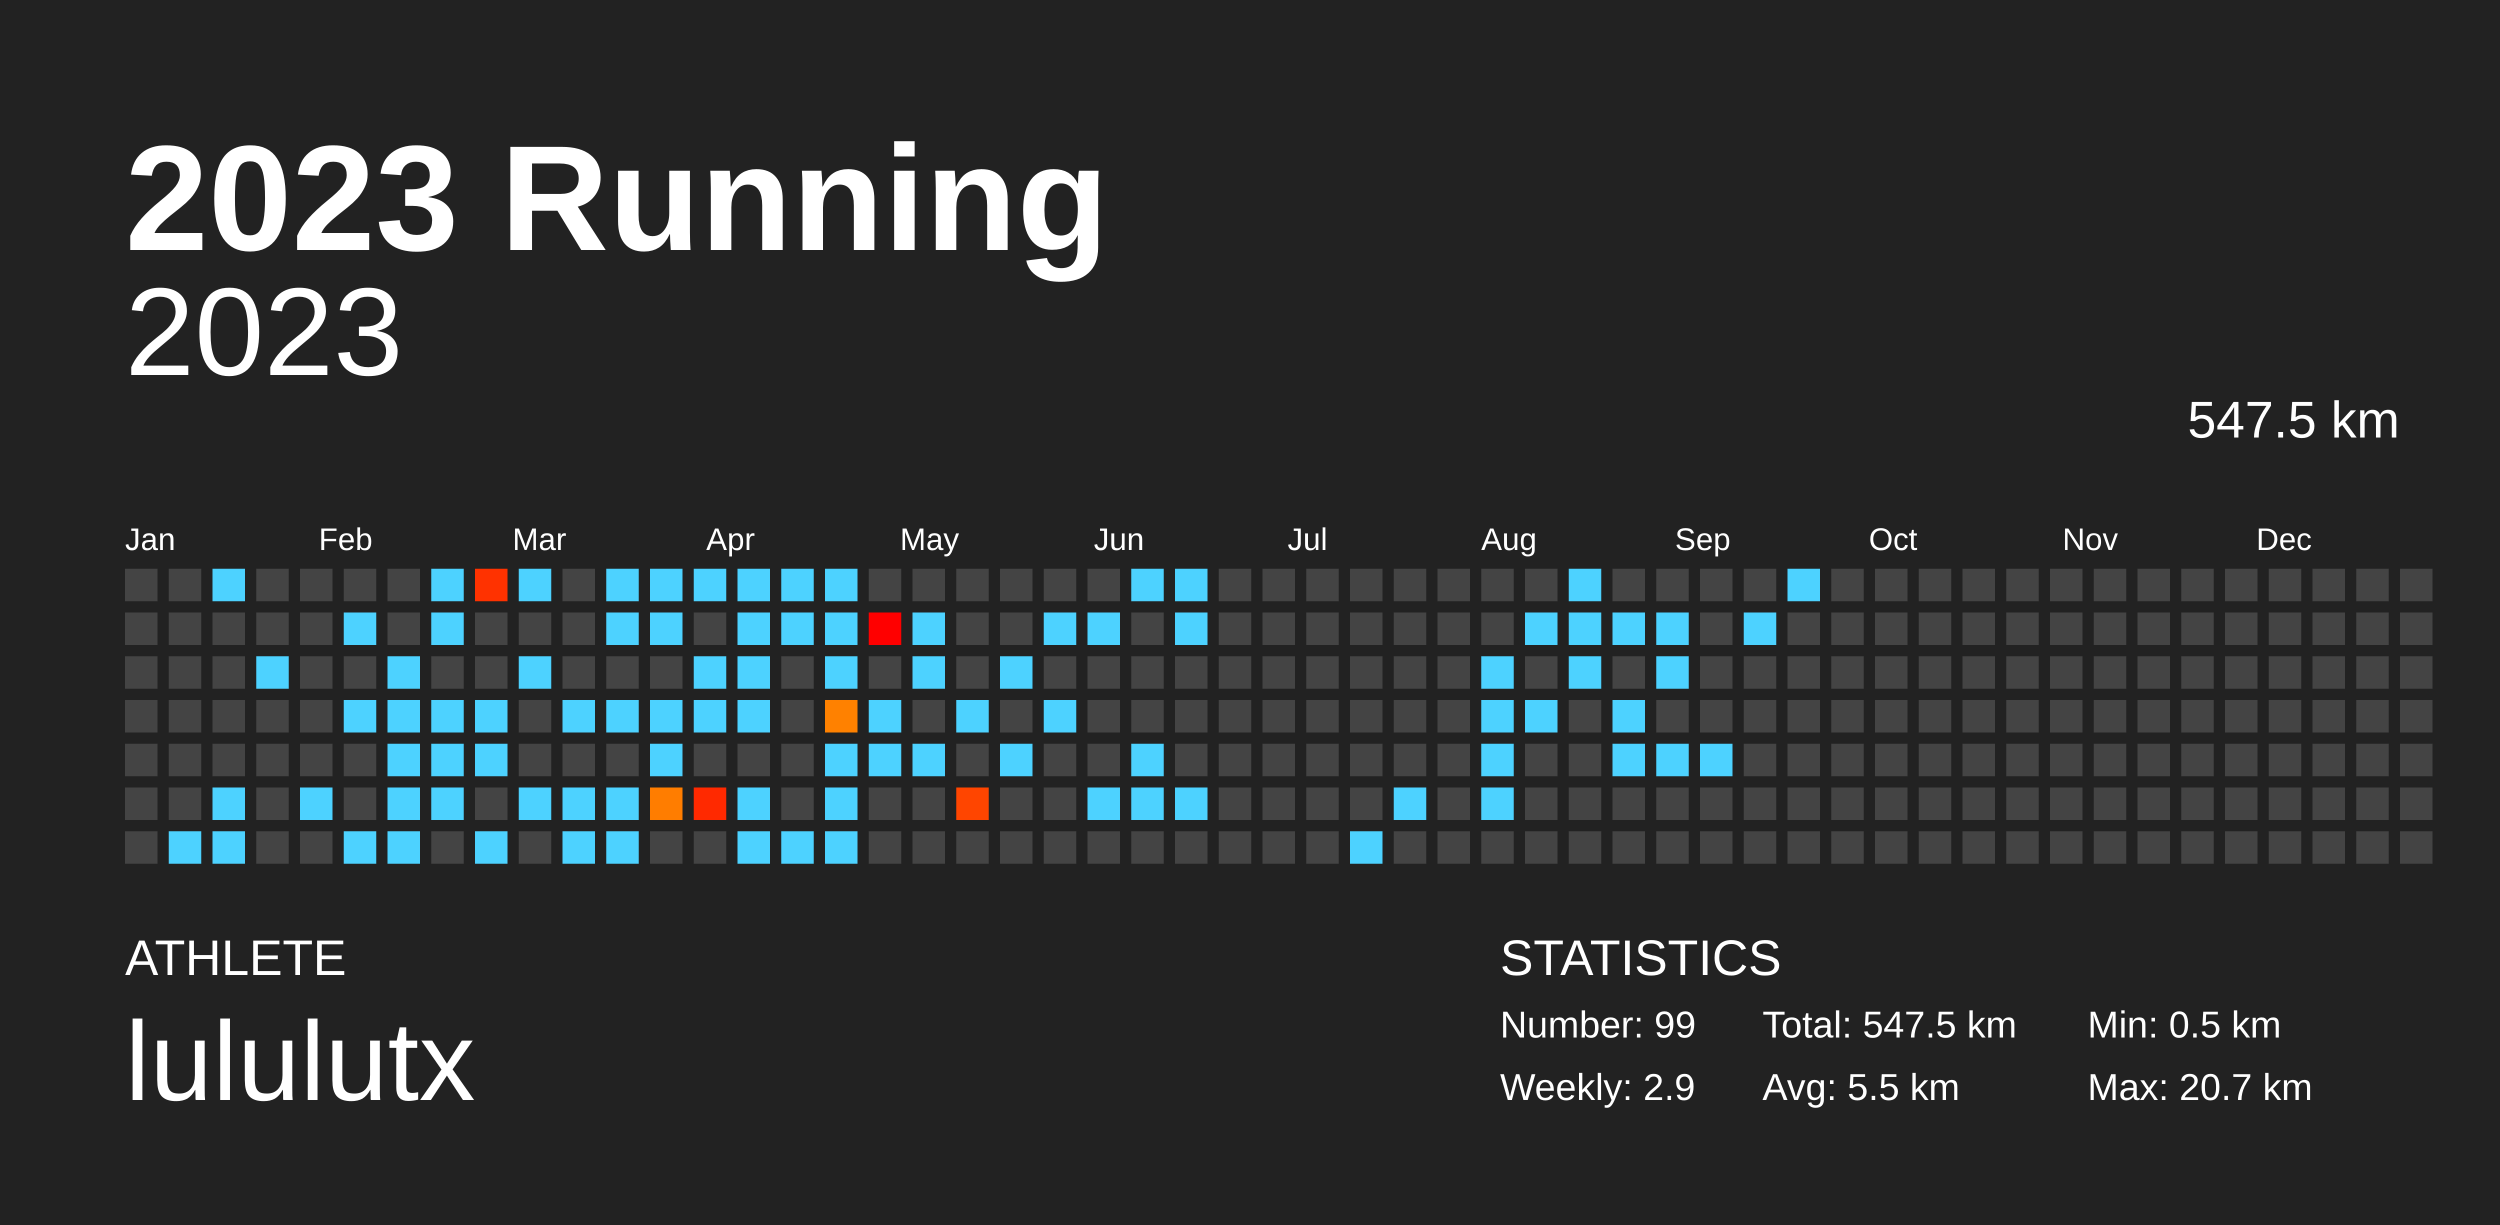
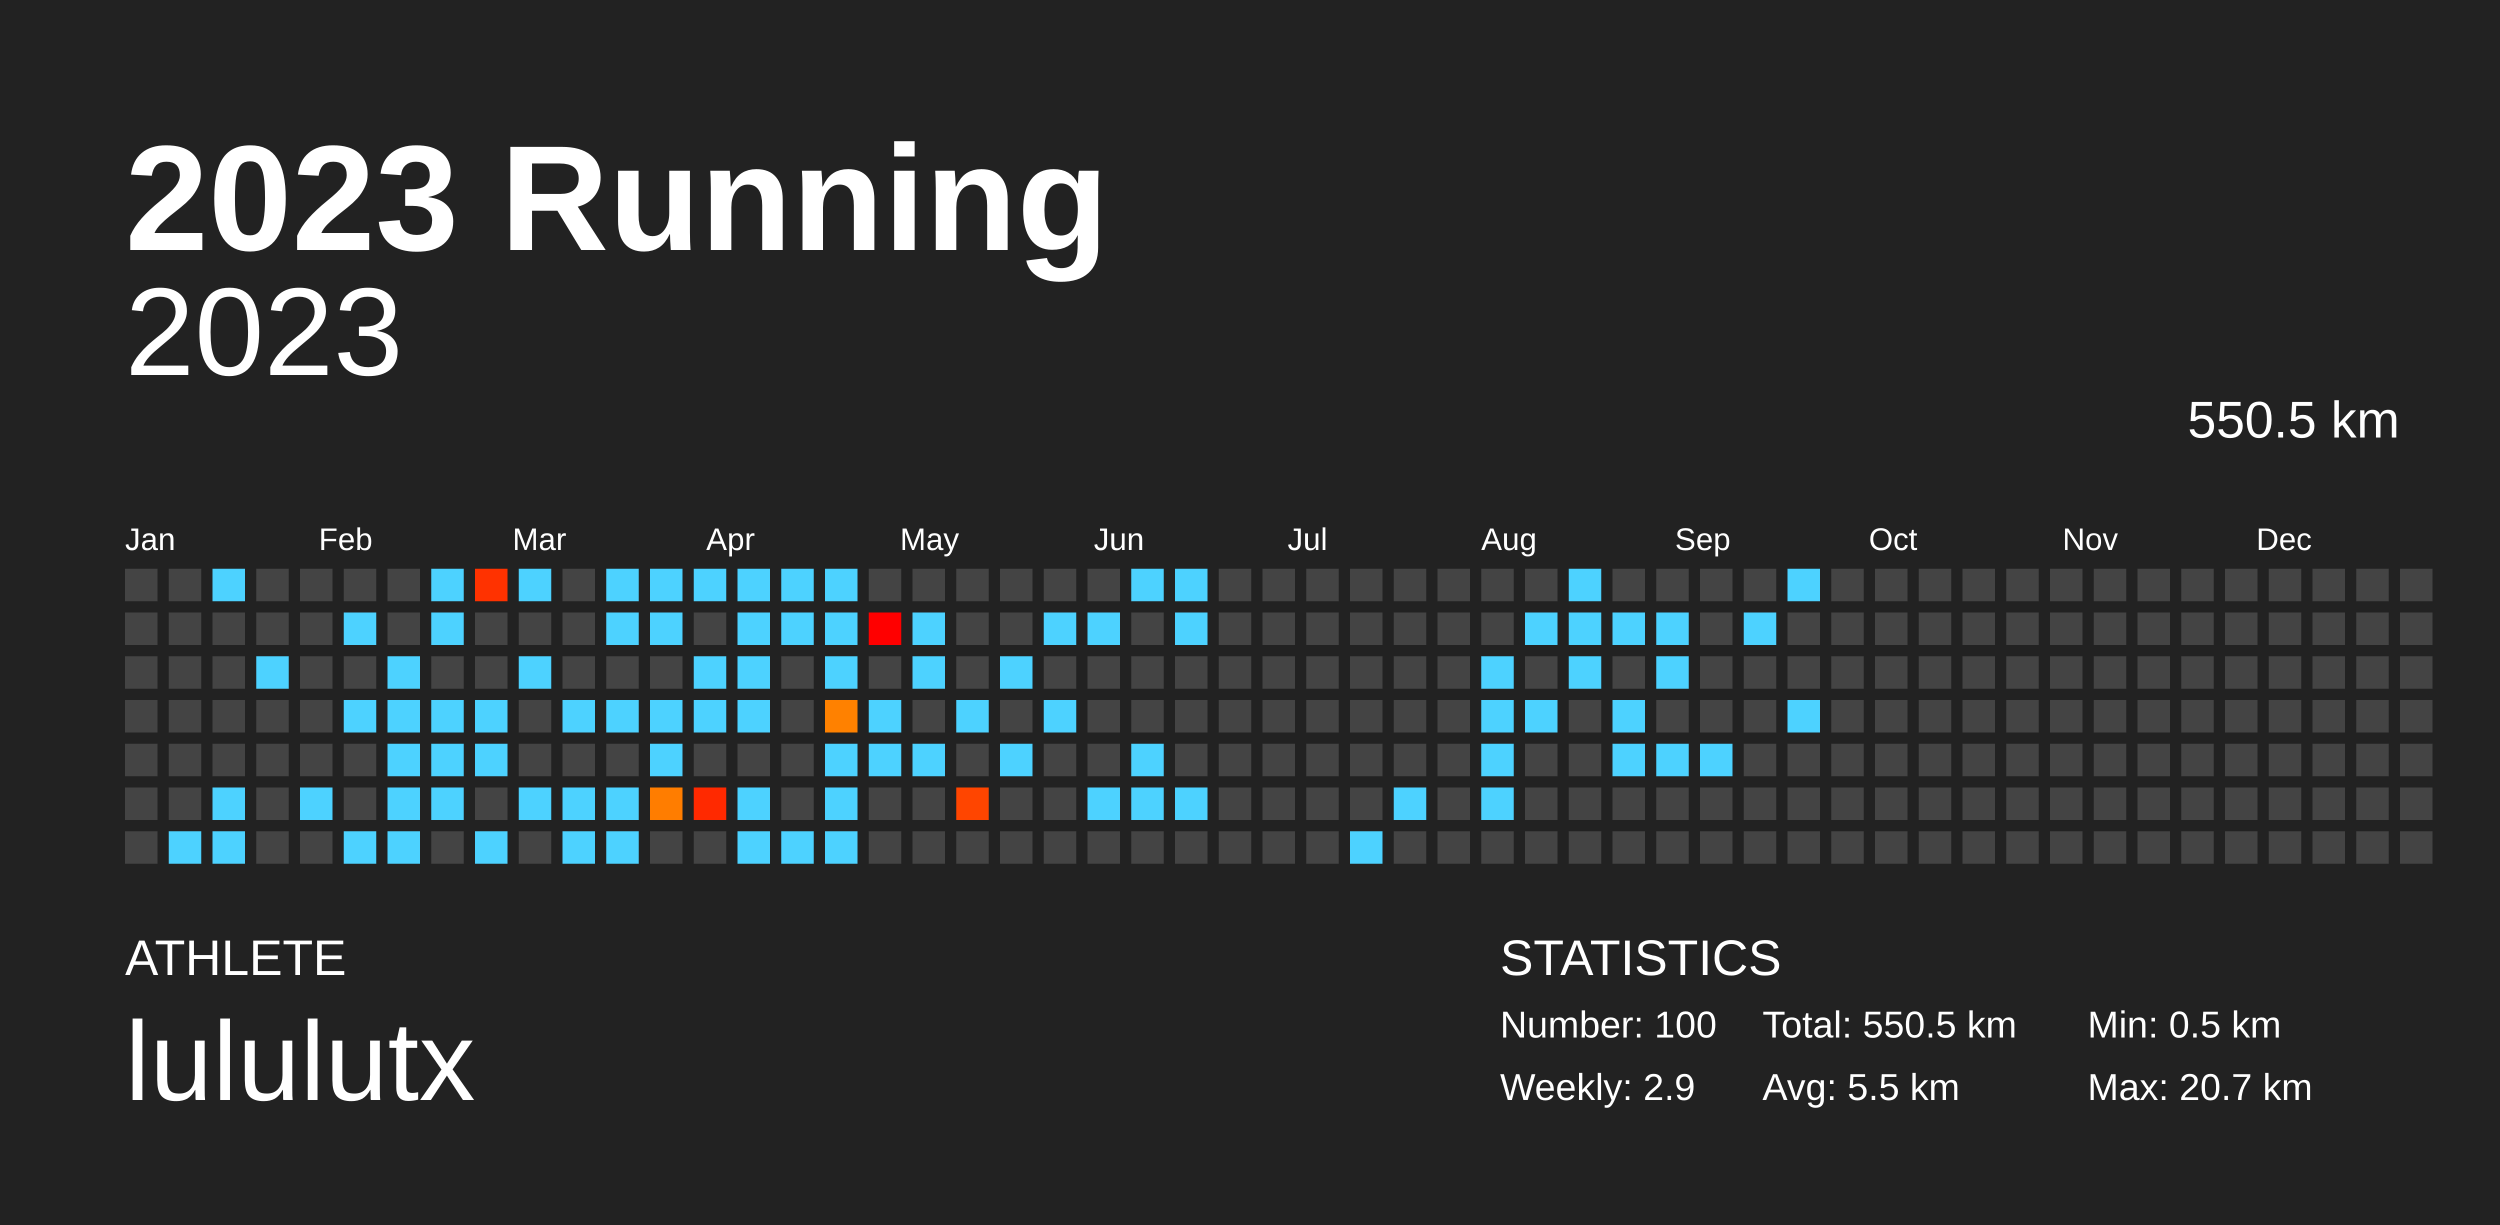
<svg xmlns="http://www.w3.org/2000/svg" baseProfile="full" height="98mm" version="1.1" viewBox="0,0,200,98" width="200mm">
  <defs />
  <rect fill="#222222" height="98" width="200" x="0" y="0" />
  <text fill="#FFFFFF" style="font-size:12px; font-family:Arial; font-weight:bold;" x="10" y="20">2023 Running</text>
  <text fill="#FFFFFF" style="font-size:4px; font-family:Arial" x="10" y="78">ATHLETE</text>
  <text fill="#FFFFFF" style="font-size:9px; font-family:Arial" x="10" y="88">lululutx</text>
  <text fill="#FFFFFF" style="font-size:4px; font-family:Arial" x="120" y="78">STATISTICS</text>
-   <text fill="#FFFFFF" style="font-size:3px; font-family:Arial" x="120" y="83">Number: 99</text>
+   <text fill="#FFFFFF" style="font-size:3px; font-family:Arial" x="120" y="83">Number: 100</text>
  <text fill="#FFFFFF" style="font-size:3px; font-family:Arial" x="120" y="88">Weekly: 2.9</text>
-   <text fill="#FFFFFF" style="font-size:3px; font-family:Arial" x="141" y="83">Total: 547.5 km</text>
+   <text fill="#FFFFFF" style="font-size:3px; font-family:Arial" x="141" y="83">Total: 550.5 km</text>
  <text fill="#FFFFFF" style="font-size:3px; font-family:Arial" x="141" y="88">Avg: 5.5 km</text>
  <text fill="#FFFFFF" style="font-size:3px; font-family:Arial" x="167" y="83">Min: 0.5 km</text>
  <text fill="#FFFFFF" style="font-size:3px; font-family:Arial" x="167" y="88">Max: 20.7 km</text>
  <text alignment-baseline="hanging" fill="#FFFFFF" style="font-size:10.0px; font-family:Arial;" x="10" y="30">2023</text>
-   <text alignment-baseline="hanging" fill="#FFFFFF" style="font-size:4.125px; font-family:Arial;" x="175" y="35">547.5 km</text>
+   <text alignment-baseline="hanging" fill="#FFFFFF" style="font-size:4.125px; font-family:Arial;" x="175" y="35">550.5 km</text>
  <text fill="#FFFFFF" style="font-size:2.5px; font-family:Arial" x="10.0" y="44">Jan</text>
  <text fill="#FFFFFF" style="font-size:2.5px; font-family:Arial" x="25.5" y="44">Feb</text>
  <text fill="#FFFFFF" style="font-size:2.5px; font-family:Arial" x="41.0" y="44">Mar</text>
  <text fill="#FFFFFF" style="font-size:2.5px; font-family:Arial" x="56.5" y="44">Apr</text>
  <text fill="#FFFFFF" style="font-size:2.5px; font-family:Arial" x="72.0" y="44">May</text>
  <text fill="#FFFFFF" style="font-size:2.5px; font-family:Arial" x="87.5" y="44">Jun</text>
  <text fill="#FFFFFF" style="font-size:2.5px; font-family:Arial" x="103.0" y="44">Jul</text>
  <text fill="#FFFFFF" style="font-size:2.5px; font-family:Arial" x="118.5" y="44">Aug</text>
  <text fill="#FFFFFF" style="font-size:2.5px; font-family:Arial" x="134.0" y="44">Sep</text>
  <text fill="#FFFFFF" style="font-size:2.5px; font-family:Arial" x="149.5" y="44">Oct</text>
  <text fill="#FFFFFF" style="font-size:2.5px; font-family:Arial" x="165.0" y="44">Nov</text>
  <text fill="#FFFFFF" style="font-size:2.5px; font-family:Arial" x="180.5" y="44">Dec</text>
  <rect fill="#444444" height="2.6" width="2.6" x="10.0" y="45.5" />
  <rect fill="#444444" height="2.6" width="2.6" x="10.0" y="49.0" />
  <rect fill="#444444" height="2.6" width="2.6" x="10.0" y="52.5" />
  <rect fill="#444444" height="2.6" width="2.6" x="10.0" y="56.0" />
  <rect fill="#444444" height="2.6" width="2.6" x="10.0" y="59.5" />
  <rect fill="#444444" height="2.6" width="2.6" x="10.0" y="63.0" />
  <rect fill="#444444" height="2.6" width="2.6" x="10.0" y="66.5" />
  <rect fill="#444444" height="2.6" width="2.6" x="13.5" y="45.5" />
  <rect fill="#444444" height="2.6" width="2.6" x="13.5" y="49.0" />
  <rect fill="#444444" height="2.6" width="2.6" x="13.5" y="52.5" />
  <rect fill="#444444" height="2.6" width="2.6" x="13.5" y="56.0" />
  <rect fill="#444444" height="2.6" width="2.6" x="13.5" y="59.5" />
  <rect fill="#444444" height="2.6" width="2.6" x="13.5" y="63.0" />
  <rect fill="#4dd2ff" height="2.6" width="2.6" x="13.5" y="66.5" />
  <rect fill="#4dd2ff" height="2.6" width="2.6" x="17.0" y="45.5" />
  <rect fill="#444444" height="2.6" width="2.6" x="17.0" y="49.0" />
  <rect fill="#444444" height="2.6" width="2.6" x="17.0" y="52.5" />
  <rect fill="#444444" height="2.6" width="2.6" x="17.0" y="56.0" />
  <rect fill="#444444" height="2.6" width="2.6" x="17.0" y="59.5" />
  <rect fill="#4dd2ff" height="2.6" width="2.6" x="17.0" y="63.0" />
  <rect fill="#4dd2ff" height="2.6" width="2.6" x="17.0" y="66.5" />
  <rect fill="#444444" height="2.6" width="2.6" x="20.5" y="45.5" />
  <rect fill="#444444" height="2.6" width="2.6" x="20.5" y="49.0" />
  <rect fill="#4dd2ff" height="2.6" width="2.6" x="20.5" y="52.5" />
  <rect fill="#444444" height="2.6" width="2.6" x="20.5" y="56.0" />
  <rect fill="#444444" height="2.6" width="2.6" x="20.5" y="59.5" />
  <rect fill="#444444" height="2.6" width="2.6" x="20.5" y="63.0" />
  <rect fill="#444444" height="2.6" width="2.6" x="20.5" y="66.5" />
  <rect fill="#444444" height="2.6" width="2.6" x="24.0" y="45.5" />
  <rect fill="#444444" height="2.6" width="2.6" x="24.0" y="49.0" />
  <rect fill="#444444" height="2.6" width="2.6" x="24.0" y="52.5" />
  <rect fill="#444444" height="2.6" width="2.6" x="24.0" y="56.0" />
  <rect fill="#444444" height="2.6" width="2.6" x="24.0" y="59.5" />
  <rect fill="#4dd2ff" height="2.6" width="2.6" x="24.0" y="63.0" />
  <rect fill="#444444" height="2.6" width="2.6" x="24.0" y="66.5" />
  <rect fill="#444444" height="2.6" width="2.6" x="27.5" y="45.5" />
  <rect fill="#4dd2ff" height="2.6" width="2.6" x="27.5" y="49.0" />
  <rect fill="#444444" height="2.6" width="2.6" x="27.5" y="52.5" />
  <rect fill="#4dd2ff" height="2.6" width="2.6" x="27.5" y="56.0" />
  <rect fill="#444444" height="2.6" width="2.6" x="27.5" y="59.5" />
  <rect fill="#444444" height="2.6" width="2.6" x="27.5" y="63.0" />
  <rect fill="#4dd2ff" height="2.6" width="2.6" x="27.5" y="66.5" />
  <rect fill="#444444" height="2.6" width="2.6" x="31.0" y="45.5" />
  <rect fill="#444444" height="2.6" width="2.6" x="31.0" y="49.0" />
  <rect fill="#4dd2ff" height="2.6" width="2.6" x="31.0" y="52.5" />
  <rect fill="#4dd2ff" height="2.6" width="2.6" x="31.0" y="56.0" />
  <rect fill="#4dd2ff" height="2.6" width="2.6" x="31.0" y="59.5" />
  <rect fill="#4dd2ff" height="2.6" width="2.6" x="31.0" y="63.0" />
  <rect fill="#4dd2ff" height="2.6" width="2.6" x="31.0" y="66.5" />
  <rect fill="#4dd2ff" height="2.6" width="2.6" x="34.5" y="45.5" />
  <rect fill="#4dd2ff" height="2.6" width="2.6" x="34.5" y="49.0" />
  <rect fill="#444444" height="2.6" width="2.6" x="34.5" y="52.5" />
  <rect fill="#4dd2ff" height="2.6" width="2.6" x="34.5" y="56.0" />
  <rect fill="#4dd2ff" height="2.6" width="2.6" x="34.5" y="59.5" />
  <rect fill="#4dd2ff" height="2.6" width="2.6" x="34.5" y="63.0" />
  <rect fill="#444444" height="2.6" width="2.6" x="34.5" y="66.5" />
  <rect fill="#ff3200" height="2.6" width="2.6" x="38.0" y="45.5" />
  <rect fill="#444444" height="2.6" width="2.6" x="38.0" y="49.0" />
  <rect fill="#444444" height="2.6" width="2.6" x="38.0" y="52.5" />
  <rect fill="#4dd2ff" height="2.6" width="2.6" x="38.0" y="56.0" />
  <rect fill="#4dd2ff" height="2.6" width="2.6" x="38.0" y="59.5" />
  <rect fill="#444444" height="2.6" width="2.6" x="38.0" y="63.0" />
  <rect fill="#4dd2ff" height="2.6" width="2.6" x="38.0" y="66.5" />
  <rect fill="#4dd2ff" height="2.6" width="2.6" x="41.5" y="45.5" />
  <rect fill="#444444" height="2.6" width="2.6" x="41.5" y="49.0" />
  <rect fill="#4dd2ff" height="2.6" width="2.6" x="41.5" y="52.5" />
  <rect fill="#444444" height="2.6" width="2.6" x="41.5" y="56.0" />
  <rect fill="#444444" height="2.6" width="2.6" x="41.5" y="59.5" />
  <rect fill="#4dd2ff" height="2.6" width="2.6" x="41.5" y="63.0" />
  <rect fill="#444444" height="2.6" width="2.6" x="41.5" y="66.5" />
  <rect fill="#444444" height="2.6" width="2.6" x="45.0" y="45.5" />
  <rect fill="#444444" height="2.6" width="2.6" x="45.0" y="49.0" />
  <rect fill="#444444" height="2.6" width="2.6" x="45.0" y="52.5" />
  <rect fill="#4dd2ff" height="2.6" width="2.6" x="45.0" y="56.0" />
  <rect fill="#444444" height="2.6" width="2.6" x="45.0" y="59.5" />
  <rect fill="#4dd2ff" height="2.6" width="2.6" x="45.0" y="63.0" />
  <rect fill="#4dd2ff" height="2.6" width="2.6" x="45.0" y="66.5" />
  <rect fill="#4dd2ff" height="2.6" width="2.6" x="48.5" y="45.5" />
  <rect fill="#4dd2ff" height="2.6" width="2.6" x="48.5" y="49.0" />
  <rect fill="#444444" height="2.6" width="2.6" x="48.5" y="52.5" />
  <rect fill="#4dd2ff" height="2.6" width="2.6" x="48.5" y="56.0" />
  <rect fill="#444444" height="2.6" width="2.6" x="48.5" y="59.5" />
  <rect fill="#4dd2ff" height="2.6" width="2.6" x="48.5" y="63.0" />
  <rect fill="#4dd2ff" height="2.6" width="2.6" x="48.5" y="66.5" />
  <rect fill="#4dd2ff" height="2.6" width="2.6" x="52.0" y="45.5" />
  <rect fill="#4dd2ff" height="2.6" width="2.6" x="52.0" y="49.0" />
  <rect fill="#444444" height="2.6" width="2.6" x="52.0" y="52.5" />
  <rect fill="#4dd2ff" height="2.6" width="2.6" x="52.0" y="56.0" />
  <rect fill="#4dd2ff" height="2.6" width="2.6" x="52.0" y="59.5" />
  <rect fill="#ff7d00" height="2.6" width="2.6" x="52.0" y="63.0" />
  <rect fill="#444444" height="2.6" width="2.6" x="52.0" y="66.5" />
  <rect fill="#4dd2ff" height="2.6" width="2.6" x="55.5" y="45.5" />
  <rect fill="#444444" height="2.6" width="2.6" x="55.5" y="49.0" />
  <rect fill="#4dd2ff" height="2.6" width="2.6" x="55.5" y="52.5" />
  <rect fill="#4dd2ff" height="2.6" width="2.6" x="55.5" y="56.0" />
  <rect fill="#444444" height="2.6" width="2.6" x="55.5" y="59.5" />
  <rect fill="#ff2900" height="2.6" width="2.6" x="55.5" y="63.0" />
  <rect fill="#444444" height="2.6" width="2.6" x="55.5" y="66.5" />
  <rect fill="#4dd2ff" height="2.6" width="2.6" x="59.0" y="45.5" />
  <rect fill="#4dd2ff" height="2.6" width="2.6" x="59.0" y="49.0" />
  <rect fill="#4dd2ff" height="2.6" width="2.6" x="59.0" y="52.5" />
  <rect fill="#4dd2ff" height="2.6" width="2.6" x="59.0" y="56.0" />
  <rect fill="#444444" height="2.6" width="2.6" x="59.0" y="59.5" />
  <rect fill="#4dd2ff" height="2.6" width="2.6" x="59.0" y="63.0" />
  <rect fill="#4dd2ff" height="2.6" width="2.6" x="59.0" y="66.5" />
  <rect fill="#4dd2ff" height="2.6" width="2.6" x="62.5" y="45.5" />
  <rect fill="#4dd2ff" height="2.6" width="2.6" x="62.5" y="49.0" />
  <rect fill="#444444" height="2.6" width="2.6" x="62.5" y="52.5" />
  <rect fill="#444444" height="2.6" width="2.6" x="62.5" y="56.0" />
  <rect fill="#444444" height="2.6" width="2.6" x="62.5" y="59.5" />
  <rect fill="#444444" height="2.6" width="2.6" x="62.5" y="63.0" />
  <rect fill="#4dd2ff" height="2.6" width="2.6" x="62.5" y="66.5" />
  <rect fill="#4dd2ff" height="2.6" width="2.6" x="66.0" y="45.5" />
  <rect fill="#4dd2ff" height="2.6" width="2.6" x="66.0" y="49.0" />
  <rect fill="#4dd2ff" height="2.6" width="2.6" x="66.0" y="52.5" />
  <rect fill="#ff8100" height="2.6" width="2.6" x="66.0" y="56.0" />
  <rect fill="#4dd2ff" height="2.6" width="2.6" x="66.0" y="59.5" />
  <rect fill="#4dd2ff" height="2.6" width="2.6" x="66.0" y="63.0" />
  <rect fill="#4dd2ff" height="2.6" width="2.6" x="66.0" y="66.5" />
  <rect fill="#444444" height="2.6" width="2.6" x="69.5" y="45.5" />
  <rect fill="red" height="2.6" width="2.6" x="69.5" y="49.0" />
  <rect fill="#444444" height="2.6" width="2.6" x="69.5" y="52.5" />
  <rect fill="#4dd2ff" height="2.6" width="2.6" x="69.5" y="56.0" />
  <rect fill="#4dd2ff" height="2.6" width="2.6" x="69.5" y="59.5" />
  <rect fill="#444444" height="2.6" width="2.6" x="69.5" y="63.0" />
  <rect fill="#444444" height="2.6" width="2.6" x="69.5" y="66.5" />
  <rect fill="#444444" height="2.6" width="2.6" x="73.0" y="45.5" />
  <rect fill="#4dd2ff" height="2.6" width="2.6" x="73.0" y="49.0" />
  <rect fill="#4dd2ff" height="2.6" width="2.6" x="73.0" y="52.5" />
  <rect fill="#444444" height="2.6" width="2.6" x="73.0" y="56.0" />
  <rect fill="#4dd2ff" height="2.6" width="2.6" x="73.0" y="59.5" />
  <rect fill="#444444" height="2.6" width="2.6" x="73.0" y="63.0" />
  <rect fill="#444444" height="2.6" width="2.6" x="73.0" y="66.5" />
  <rect fill="#444444" height="2.6" width="2.6" x="76.5" y="45.5" />
  <rect fill="#444444" height="2.6" width="2.6" x="76.5" y="49.0" />
  <rect fill="#444444" height="2.6" width="2.6" x="76.5" y="52.5" />
  <rect fill="#4dd2ff" height="2.6" width="2.6" x="76.5" y="56.0" />
  <rect fill="#444444" height="2.6" width="2.6" x="76.5" y="59.5" />
  <rect fill="#ff4500" height="2.6" width="2.6" x="76.5" y="63.0" />
  <rect fill="#444444" height="2.6" width="2.6" x="76.5" y="66.5" />
  <rect fill="#444444" height="2.6" width="2.6" x="80.0" y="45.5" />
  <rect fill="#444444" height="2.6" width="2.6" x="80.0" y="49.0" />
  <rect fill="#4dd2ff" height="2.6" width="2.6" x="80.0" y="52.5" />
  <rect fill="#444444" height="2.6" width="2.6" x="80.0" y="56.0" />
  <rect fill="#4dd2ff" height="2.6" width="2.6" x="80.0" y="59.5" />
  <rect fill="#444444" height="2.6" width="2.6" x="80.0" y="63.0" />
  <rect fill="#444444" height="2.6" width="2.6" x="80.0" y="66.5" />
  <rect fill="#444444" height="2.6" width="2.6" x="83.5" y="45.5" />
  <rect fill="#4dd2ff" height="2.6" width="2.6" x="83.5" y="49.0" />
  <rect fill="#444444" height="2.6" width="2.6" x="83.5" y="52.5" />
  <rect fill="#4dd2ff" height="2.6" width="2.6" x="83.5" y="56.0" />
  <rect fill="#444444" height="2.6" width="2.6" x="83.5" y="59.5" />
  <rect fill="#444444" height="2.6" width="2.6" x="83.5" y="63.0" />
  <rect fill="#444444" height="2.6" width="2.6" x="83.5" y="66.5" />
  <rect fill="#444444" height="2.6" width="2.6" x="87.0" y="45.5" />
  <rect fill="#4dd2ff" height="2.6" width="2.6" x="87.0" y="49.0" />
  <rect fill="#444444" height="2.6" width="2.6" x="87.0" y="52.5" />
  <rect fill="#444444" height="2.6" width="2.6" x="87.0" y="56.0" />
  <rect fill="#444444" height="2.6" width="2.6" x="87.0" y="59.5" />
  <rect fill="#4dd2ff" height="2.6" width="2.6" x="87.0" y="63.0" />
  <rect fill="#444444" height="2.6" width="2.6" x="87.0" y="66.5" />
  <rect fill="#4dd2ff" height="2.6" width="2.6" x="90.5" y="45.5" />
  <rect fill="#444444" height="2.6" width="2.6" x="90.5" y="49.0" />
  <rect fill="#444444" height="2.6" width="2.6" x="90.5" y="52.5" />
  <rect fill="#444444" height="2.6" width="2.6" x="90.5" y="56.0" />
  <rect fill="#4dd2ff" height="2.6" width="2.6" x="90.5" y="59.5" />
  <rect fill="#4dd2ff" height="2.6" width="2.6" x="90.5" y="63.0" />
  <rect fill="#444444" height="2.6" width="2.6" x="90.5" y="66.5" />
  <rect fill="#4dd2ff" height="2.6" width="2.6" x="94.0" y="45.5" />
  <rect fill="#4dd2ff" height="2.6" width="2.6" x="94.0" y="49.0" />
  <rect fill="#444444" height="2.6" width="2.6" x="94.0" y="52.5" />
  <rect fill="#444444" height="2.6" width="2.6" x="94.0" y="56.0" />
  <rect fill="#444444" height="2.6" width="2.6" x="94.0" y="59.5" />
  <rect fill="#4dd2ff" height="2.6" width="2.6" x="94.0" y="63.0" />
  <rect fill="#444444" height="2.6" width="2.6" x="94.0" y="66.5" />
  <rect fill="#444444" height="2.6" width="2.6" x="97.5" y="45.5" />
  <rect fill="#444444" height="2.6" width="2.6" x="97.5" y="49.0" />
  <rect fill="#444444" height="2.6" width="2.6" x="97.5" y="52.5" />
  <rect fill="#444444" height="2.6" width="2.6" x="97.5" y="56.0" />
  <rect fill="#444444" height="2.6" width="2.6" x="97.5" y="59.5" />
  <rect fill="#444444" height="2.6" width="2.6" x="97.5" y="63.0" />
  <rect fill="#444444" height="2.6" width="2.6" x="97.5" y="66.5" />
  <rect fill="#444444" height="2.6" width="2.6" x="101.0" y="45.5" />
  <rect fill="#444444" height="2.6" width="2.6" x="101.0" y="49.0" />
  <rect fill="#444444" height="2.6" width="2.6" x="101.0" y="52.5" />
  <rect fill="#444444" height="2.6" width="2.6" x="101.0" y="56.0" />
  <rect fill="#444444" height="2.6" width="2.6" x="101.0" y="59.5" />
  <rect fill="#444444" height="2.6" width="2.6" x="101.0" y="63.0" />
  <rect fill="#444444" height="2.6" width="2.6" x="101.0" y="66.5" />
  <rect fill="#444444" height="2.6" width="2.6" x="104.5" y="45.5" />
  <rect fill="#444444" height="2.6" width="2.6" x="104.5" y="49.0" />
  <rect fill="#444444" height="2.6" width="2.6" x="104.5" y="52.5" />
  <rect fill="#444444" height="2.6" width="2.6" x="104.5" y="56.0" />
  <rect fill="#444444" height="2.6" width="2.6" x="104.5" y="59.5" />
  <rect fill="#444444" height="2.6" width="2.6" x="104.5" y="63.0" />
  <rect fill="#444444" height="2.6" width="2.6" x="104.5" y="66.5" />
  <rect fill="#444444" height="2.6" width="2.6" x="108.0" y="45.5" />
  <rect fill="#444444" height="2.6" width="2.6" x="108.0" y="49.0" />
  <rect fill="#444444" height="2.6" width="2.6" x="108.0" y="52.5" />
  <rect fill="#444444" height="2.6" width="2.6" x="108.0" y="56.0" />
  <rect fill="#444444" height="2.6" width="2.6" x="108.0" y="59.5" />
  <rect fill="#444444" height="2.6" width="2.6" x="108.0" y="63.0" />
  <rect fill="#4dd2ff" height="2.6" width="2.6" x="108.0" y="66.5" />
  <rect fill="#444444" height="2.6" width="2.6" x="111.5" y="45.5" />
  <rect fill="#444444" height="2.6" width="2.6" x="111.5" y="49.0" />
  <rect fill="#444444" height="2.6" width="2.6" x="111.5" y="52.5" />
  <rect fill="#444444" height="2.6" width="2.6" x="111.5" y="56.0" />
  <rect fill="#444444" height="2.6" width="2.6" x="111.5" y="59.5" />
  <rect fill="#4dd2ff" height="2.6" width="2.6" x="111.5" y="63.0" />
  <rect fill="#444444" height="2.6" width="2.6" x="111.5" y="66.5" />
  <rect fill="#444444" height="2.6" width="2.6" x="115.0" y="45.5" />
  <rect fill="#444444" height="2.6" width="2.6" x="115.0" y="49.0" />
  <rect fill="#444444" height="2.6" width="2.6" x="115.0" y="52.5" />
  <rect fill="#444444" height="2.6" width="2.6" x="115.0" y="56.0" />
  <rect fill="#444444" height="2.6" width="2.6" x="115.0" y="59.5" />
  <rect fill="#444444" height="2.6" width="2.6" x="115.0" y="63.0" />
  <rect fill="#444444" height="2.6" width="2.6" x="115.0" y="66.5" />
  <rect fill="#444444" height="2.6" width="2.6" x="118.5" y="45.5" />
  <rect fill="#444444" height="2.6" width="2.6" x="118.5" y="49.0" />
  <rect fill="#4dd2ff" height="2.6" width="2.6" x="118.5" y="52.5" />
  <rect fill="#4dd2ff" height="2.6" width="2.6" x="118.5" y="56.0" />
  <rect fill="#4dd2ff" height="2.6" width="2.6" x="118.5" y="59.5" />
  <rect fill="#4dd2ff" height="2.6" width="2.6" x="118.5" y="63.0" />
  <rect fill="#444444" height="2.6" width="2.6" x="118.5" y="66.5" />
  <rect fill="#444444" height="2.6" width="2.6" x="122.0" y="45.5" />
  <rect fill="#4dd2ff" height="2.6" width="2.6" x="122.0" y="49.0" />
  <rect fill="#444444" height="2.6" width="2.6" x="122.0" y="52.5" />
  <rect fill="#4dd2ff" height="2.6" width="2.6" x="122.0" y="56.0" />
  <rect fill="#444444" height="2.6" width="2.6" x="122.0" y="59.5" />
  <rect fill="#444444" height="2.6" width="2.6" x="122.0" y="63.0" />
  <rect fill="#444444" height="2.6" width="2.6" x="122.0" y="66.5" />
  <rect fill="#4dd2ff" height="2.6" width="2.6" x="125.5" y="45.5" />
  <rect fill="#4dd2ff" height="2.6" width="2.6" x="125.5" y="49.0" />
  <rect fill="#4dd2ff" height="2.6" width="2.6" x="125.5" y="52.5" />
  <rect fill="#444444" height="2.6" width="2.6" x="125.5" y="56.0" />
  <rect fill="#444444" height="2.6" width="2.6" x="125.5" y="59.5" />
  <rect fill="#444444" height="2.6" width="2.6" x="125.5" y="63.0" />
  <rect fill="#444444" height="2.6" width="2.6" x="125.5" y="66.5" />
  <rect fill="#444444" height="2.6" width="2.6" x="129.0" y="45.5" />
  <rect fill="#4dd2ff" height="2.6" width="2.6" x="129.0" y="49.0" />
  <rect fill="#444444" height="2.6" width="2.6" x="129.0" y="52.5" />
  <rect fill="#4dd2ff" height="2.6" width="2.6" x="129.0" y="56.0" />
  <rect fill="#4dd2ff" height="2.6" width="2.6" x="129.0" y="59.5" />
  <rect fill="#444444" height="2.6" width="2.6" x="129.0" y="63.0" />
  <rect fill="#444444" height="2.6" width="2.6" x="129.0" y="66.5" />
  <rect fill="#444444" height="2.6" width="2.6" x="132.5" y="45.5" />
  <rect fill="#4dd2ff" height="2.6" width="2.6" x="132.5" y="49.0" />
  <rect fill="#4dd2ff" height="2.6" width="2.6" x="132.5" y="52.5" />
  <rect fill="#444444" height="2.6" width="2.6" x="132.5" y="56.0" />
  <rect fill="#4dd2ff" height="2.6" width="2.6" x="132.5" y="59.5" />
  <rect fill="#444444" height="2.6" width="2.6" x="132.5" y="63.0" />
  <rect fill="#444444" height="2.6" width="2.6" x="132.5" y="66.5" />
  <rect fill="#444444" height="2.6" width="2.6" x="136.0" y="45.5" />
  <rect fill="#444444" height="2.6" width="2.6" x="136.0" y="49.0" />
  <rect fill="#444444" height="2.6" width="2.6" x="136.0" y="52.5" />
  <rect fill="#444444" height="2.6" width="2.6" x="136.0" y="56.0" />
  <rect fill="#4dd2ff" height="2.6" width="2.6" x="136.0" y="59.5" />
  <rect fill="#444444" height="2.6" width="2.6" x="136.0" y="63.0" />
  <rect fill="#444444" height="2.6" width="2.6" x="136.0" y="66.5" />
  <rect fill="#444444" height="2.6" width="2.6" x="139.5" y="45.5" />
  <rect fill="#4dd2ff" height="2.6" width="2.6" x="139.5" y="49.0" />
  <rect fill="#444444" height="2.6" width="2.6" x="139.5" y="52.5" />
  <rect fill="#444444" height="2.6" width="2.6" x="139.5" y="56.0" />
  <rect fill="#444444" height="2.6" width="2.6" x="139.5" y="59.5" />
  <rect fill="#444444" height="2.6" width="2.6" x="139.5" y="63.0" />
  <rect fill="#444444" height="2.6" width="2.6" x="139.5" y="66.5" />
  <rect fill="#4dd2ff" height="2.6" width="2.6" x="143.0" y="45.5" />
  <rect fill="#444444" height="2.6" width="2.6" x="143.0" y="49.0" />
  <rect fill="#444444" height="2.6" width="2.6" x="143.0" y="52.5" />
-   <rect fill="#444444" height="2.6" width="2.6" x="143.0" y="56.0" />
+   <rect fill="#4dd2ff" height="2.6" width="2.6" x="143.0" y="56.0" />
  <rect fill="#444444" height="2.6" width="2.6" x="143.0" y="59.5" />
  <rect fill="#444444" height="2.6" width="2.6" x="143.0" y="63.0" />
  <rect fill="#444444" height="2.6" width="2.6" x="143.0" y="66.5" />
  <rect fill="#444444" height="2.6" width="2.6" x="146.5" y="45.5" />
  <rect fill="#444444" height="2.6" width="2.6" x="146.5" y="49.0" />
  <rect fill="#444444" height="2.6" width="2.6" x="146.5" y="52.5" />
  <rect fill="#444444" height="2.6" width="2.6" x="146.5" y="56.0" />
  <rect fill="#444444" height="2.6" width="2.6" x="146.5" y="59.5" />
  <rect fill="#444444" height="2.6" width="2.6" x="146.5" y="63.0" />
  <rect fill="#444444" height="2.6" width="2.6" x="146.5" y="66.5" />
  <rect fill="#444444" height="2.6" width="2.6" x="150.0" y="45.5" />
  <rect fill="#444444" height="2.6" width="2.6" x="150.0" y="49.0" />
  <rect fill="#444444" height="2.6" width="2.6" x="150.0" y="52.5" />
  <rect fill="#444444" height="2.6" width="2.6" x="150.0" y="56.0" />
  <rect fill="#444444" height="2.6" width="2.6" x="150.0" y="59.5" />
  <rect fill="#444444" height="2.6" width="2.6" x="150.0" y="63.0" />
  <rect fill="#444444" height="2.6" width="2.6" x="150.0" y="66.5" />
  <rect fill="#444444" height="2.6" width="2.6" x="153.5" y="45.5" />
  <rect fill="#444444" height="2.6" width="2.6" x="153.5" y="49.0" />
  <rect fill="#444444" height="2.6" width="2.6" x="153.5" y="52.5" />
  <rect fill="#444444" height="2.6" width="2.6" x="153.5" y="56.0" />
  <rect fill="#444444" height="2.6" width="2.6" x="153.5" y="59.5" />
  <rect fill="#444444" height="2.6" width="2.6" x="153.5" y="63.0" />
  <rect fill="#444444" height="2.6" width="2.6" x="153.5" y="66.5" />
  <rect fill="#444444" height="2.6" width="2.6" x="157.0" y="45.5" />
  <rect fill="#444444" height="2.6" width="2.6" x="157.0" y="49.0" />
  <rect fill="#444444" height="2.6" width="2.6" x="157.0" y="52.5" />
  <rect fill="#444444" height="2.6" width="2.6" x="157.0" y="56.0" />
  <rect fill="#444444" height="2.6" width="2.6" x="157.0" y="59.5" />
  <rect fill="#444444" height="2.6" width="2.6" x="157.0" y="63.0" />
  <rect fill="#444444" height="2.6" width="2.6" x="157.0" y="66.5" />
  <rect fill="#444444" height="2.6" width="2.6" x="160.5" y="45.5" />
  <rect fill="#444444" height="2.6" width="2.6" x="160.5" y="49.0" />
  <rect fill="#444444" height="2.6" width="2.6" x="160.5" y="52.5" />
  <rect fill="#444444" height="2.6" width="2.6" x="160.5" y="56.0" />
  <rect fill="#444444" height="2.6" width="2.6" x="160.5" y="59.5" />
  <rect fill="#444444" height="2.6" width="2.6" x="160.5" y="63.0" />
  <rect fill="#444444" height="2.6" width="2.6" x="160.5" y="66.5" />
  <rect fill="#444444" height="2.6" width="2.6" x="164.0" y="45.5" />
  <rect fill="#444444" height="2.6" width="2.6" x="164.0" y="49.0" />
  <rect fill="#444444" height="2.6" width="2.6" x="164.0" y="52.5" />
  <rect fill="#444444" height="2.6" width="2.6" x="164.0" y="56.0" />
  <rect fill="#444444" height="2.6" width="2.6" x="164.0" y="59.5" />
  <rect fill="#444444" height="2.6" width="2.6" x="164.0" y="63.0" />
  <rect fill="#444444" height="2.6" width="2.6" x="164.0" y="66.5" />
  <rect fill="#444444" height="2.6" width="2.6" x="167.5" y="45.5" />
  <rect fill="#444444" height="2.6" width="2.6" x="167.5" y="49.0" />
  <rect fill="#444444" height="2.6" width="2.6" x="167.5" y="52.5" />
  <rect fill="#444444" height="2.6" width="2.6" x="167.5" y="56.0" />
  <rect fill="#444444" height="2.6" width="2.6" x="167.5" y="59.5" />
  <rect fill="#444444" height="2.6" width="2.6" x="167.5" y="63.0" />
  <rect fill="#444444" height="2.6" width="2.6" x="167.5" y="66.5" />
  <rect fill="#444444" height="2.6" width="2.6" x="171.0" y="45.5" />
  <rect fill="#444444" height="2.6" width="2.6" x="171.0" y="49.0" />
  <rect fill="#444444" height="2.6" width="2.6" x="171.0" y="52.5" />
  <rect fill="#444444" height="2.6" width="2.6" x="171.0" y="56.0" />
  <rect fill="#444444" height="2.6" width="2.6" x="171.0" y="59.5" />
  <rect fill="#444444" height="2.6" width="2.6" x="171.0" y="63.0" />
  <rect fill="#444444" height="2.6" width="2.6" x="171.0" y="66.5" />
  <rect fill="#444444" height="2.6" width="2.6" x="174.5" y="45.5" />
  <rect fill="#444444" height="2.6" width="2.6" x="174.5" y="49.0" />
  <rect fill="#444444" height="2.6" width="2.6" x="174.5" y="52.5" />
  <rect fill="#444444" height="2.6" width="2.6" x="174.5" y="56.0" />
  <rect fill="#444444" height="2.6" width="2.6" x="174.5" y="59.5" />
  <rect fill="#444444" height="2.6" width="2.6" x="174.5" y="63.0" />
  <rect fill="#444444" height="2.6" width="2.6" x="174.5" y="66.5" />
  <rect fill="#444444" height="2.6" width="2.6" x="178.0" y="45.5" />
  <rect fill="#444444" height="2.6" width="2.6" x="178.0" y="49.0" />
  <rect fill="#444444" height="2.6" width="2.6" x="178.0" y="52.5" />
  <rect fill="#444444" height="2.6" width="2.6" x="178.0" y="56.0" />
  <rect fill="#444444" height="2.6" width="2.6" x="178.0" y="59.5" />
  <rect fill="#444444" height="2.6" width="2.6" x="178.0" y="63.0" />
  <rect fill="#444444" height="2.6" width="2.6" x="178.0" y="66.5" />
  <rect fill="#444444" height="2.6" width="2.6" x="181.5" y="45.5" />
  <rect fill="#444444" height="2.6" width="2.6" x="181.5" y="49.0" />
  <rect fill="#444444" height="2.6" width="2.6" x="181.5" y="52.5" />
  <rect fill="#444444" height="2.6" width="2.6" x="181.5" y="56.0" />
  <rect fill="#444444" height="2.6" width="2.6" x="181.5" y="59.5" />
  <rect fill="#444444" height="2.6" width="2.6" x="181.5" y="63.0" />
  <rect fill="#444444" height="2.6" width="2.6" x="181.5" y="66.5" />
  <rect fill="#444444" height="2.6" width="2.6" x="185.0" y="45.5" />
  <rect fill="#444444" height="2.6" width="2.6" x="185.0" y="49.0" />
  <rect fill="#444444" height="2.6" width="2.6" x="185.0" y="52.5" />
  <rect fill="#444444" height="2.6" width="2.6" x="185.0" y="56.0" />
  <rect fill="#444444" height="2.6" width="2.6" x="185.0" y="59.5" />
  <rect fill="#444444" height="2.6" width="2.6" x="185.0" y="63.0" />
  <rect fill="#444444" height="2.6" width="2.6" x="185.0" y="66.5" />
  <rect fill="#444444" height="2.6" width="2.6" x="188.5" y="45.5" />
  <rect fill="#444444" height="2.6" width="2.6" x="188.5" y="49.0" />
  <rect fill="#444444" height="2.6" width="2.6" x="188.5" y="52.5" />
  <rect fill="#444444" height="2.6" width="2.6" x="188.5" y="56.0" />
  <rect fill="#444444" height="2.6" width="2.6" x="188.5" y="59.5" />
  <rect fill="#444444" height="2.6" width="2.6" x="188.5" y="63.0" />
  <rect fill="#444444" height="2.6" width="2.6" x="188.5" y="66.5" />
  <rect fill="#444444" height="2.6" width="2.6" x="192.0" y="45.5" />
  <rect fill="#444444" height="2.6" width="2.6" x="192.0" y="49.0" />
  <rect fill="#444444" height="2.6" width="2.6" x="192.0" y="52.5" />
  <rect fill="#444444" height="2.6" width="2.6" x="192.0" y="56.0" />
  <rect fill="#444444" height="2.6" width="2.6" x="192.0" y="59.5" />
  <rect fill="#444444" height="2.6" width="2.6" x="192.0" y="63.0" />
  <rect fill="#444444" height="2.6" width="2.6" x="192.0" y="66.5" />
</svg>
